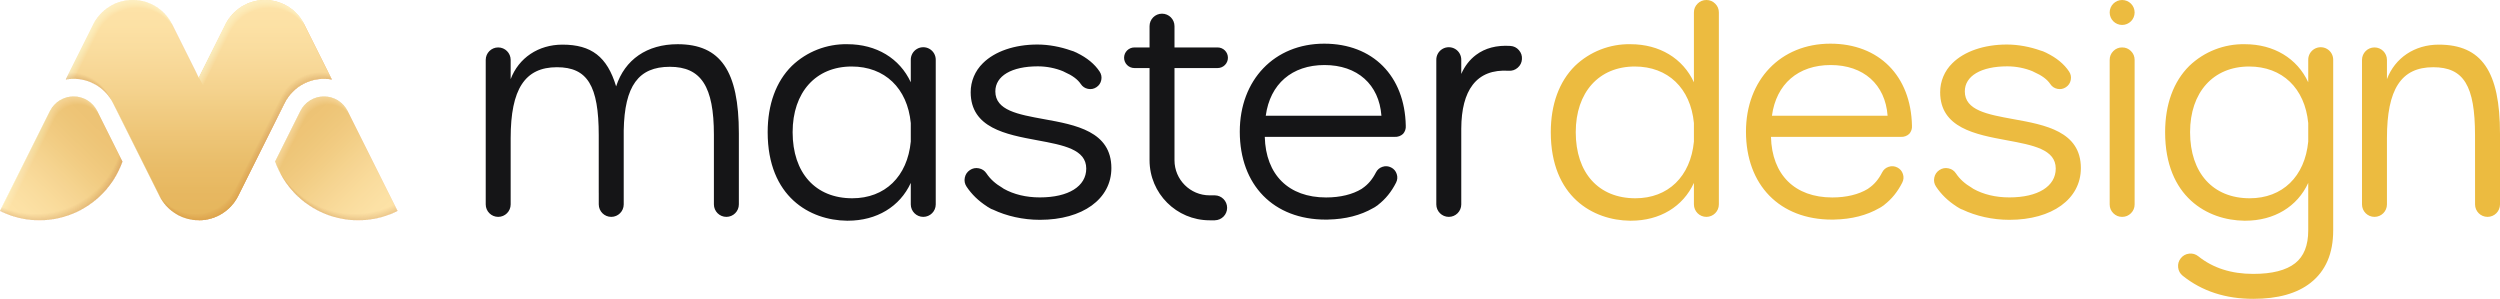
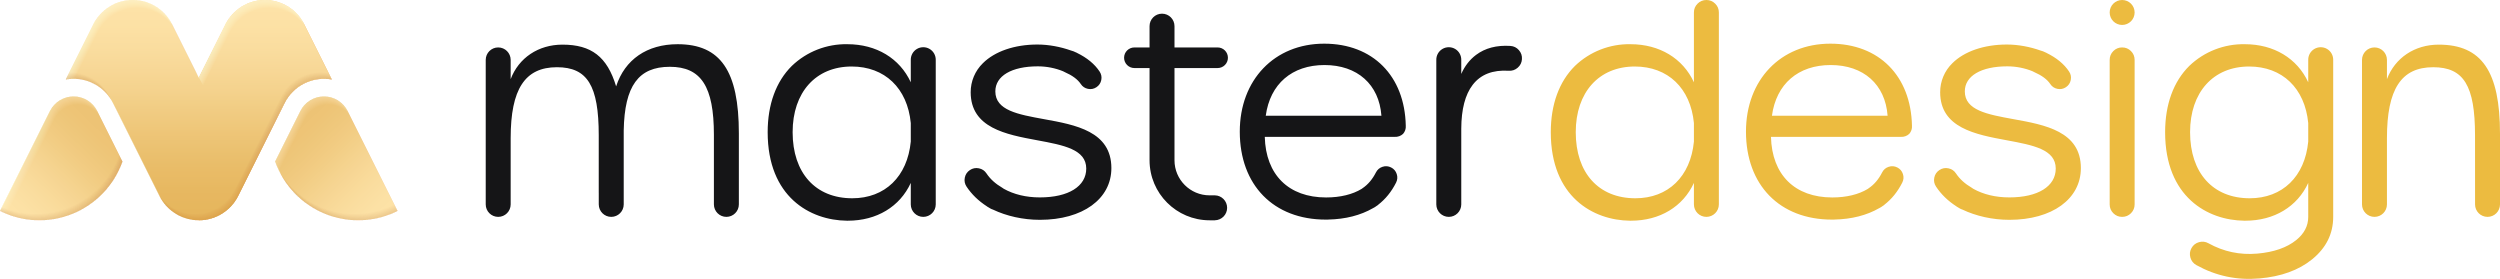
- <svg xmlns="http://www.w3.org/2000/svg" viewBox="0 -128 1475.38 176.36" role="img">
+ <svg xmlns="http://www.w3.org/2000/svg" viewBox="0 -128 1475.38 164.6" role="img">
  <defs>
    <linearGradient id="l-cl" gradientUnits="userSpaceOnUse" x1="117.32" y1="-128" x2="117.32" y2="2">
      <stop offset="0.0" stop-color="#FDE2A7" />
      <stop offset="0.036" stop-color="#FDE2A7" />
      <stop offset="0.071" stop-color="#FDE1A6" />
      <stop offset="0.107" stop-color="#FCE1A5" />
      <stop offset="0.143" stop-color="#FCE0A3" />
      <stop offset="0.179" stop-color="#FBDEA1" />
      <stop offset="0.214" stop-color="#FADD9F" />
      <stop offset="0.25" stop-color="#F9DB9C" />
      <stop offset="0.286" stop-color="#F8D999" />
      <stop offset="0.321" stop-color="#F7D796" />
      <stop offset="0.357" stop-color="#F6D592" />
      <stop offset="0.393" stop-color="#F5D38F" />
      <stop offset="0.429" stop-color="#F4D18B" />
      <stop offset="0.464" stop-color="#F2CF87" />
      <stop offset="0.5" stop-color="#F1CC83" />
      <stop offset="0.536" stop-color="#F0CA7F" />
      <stop offset="0.571" stop-color="#EFC87B" />
      <stop offset="0.607" stop-color="#EEC577" />
      <stop offset="0.643" stop-color="#ECC374" />
      <stop offset="0.679" stop-color="#EBC170" />
      <stop offset="0.714" stop-color="#EABF6D" />
      <stop offset="0.75" stop-color="#E9BD69" />
      <stop offset="0.786" stop-color="#E9BB66" />
      <stop offset="0.821" stop-color="#E8BA64" />
      <stop offset="0.857" stop-color="#E7B861" />
      <stop offset="0.893" stop-color="#E7B760" />
      <stop offset="0.929" stop-color="#E6B75E" />
      <stop offset="0.964" stop-color="#E6B65D" />
      <stop offset="1.0" stop-color="#E6B65D" />
    </linearGradient>
    <linearGradient id="l-cr" gradientUnits="userSpaceOnUse" x1="117.32" y1="-128" x2="117.32" y2="2">
      <stop offset="0.0" stop-color="#FDE2A7" />
      <stop offset="0.036" stop-color="#FDE2A7" />
      <stop offset="0.071" stop-color="#FDE1A6" />
      <stop offset="0.107" stop-color="#FCE1A5" />
      <stop offset="0.143" stop-color="#FCE0A3" />
      <stop offset="0.179" stop-color="#FBDEA1" />
      <stop offset="0.214" stop-color="#FADD9F" />
      <stop offset="0.25" stop-color="#F9DB9C" />
      <stop offset="0.286" stop-color="#F8D999" />
      <stop offset="0.321" stop-color="#F7D796" />
      <stop offset="0.357" stop-color="#F6D592" />
      <stop offset="0.393" stop-color="#F5D38F" />
      <stop offset="0.429" stop-color="#F4D18B" />
      <stop offset="0.464" stop-color="#F2CF87" />
      <stop offset="0.5" stop-color="#F1CC83" />
      <stop offset="0.536" stop-color="#F0CA7F" />
      <stop offset="0.571" stop-color="#EFC87B" />
      <stop offset="0.607" stop-color="#EEC577" />
      <stop offset="0.643" stop-color="#ECC374" />
      <stop offset="0.679" stop-color="#EBC170" />
      <stop offset="0.714" stop-color="#EABF6D" />
      <stop offset="0.75" stop-color="#E9BD69" />
      <stop offset="0.786" stop-color="#E9BB66" />
      <stop offset="0.821" stop-color="#E8BA64" />
      <stop offset="0.857" stop-color="#E7B861" />
      <stop offset="0.893" stop-color="#E7B760" />
      <stop offset="0.929" stop-color="#E6B75E" />
      <stop offset="0.964" stop-color="#E6B65D" />
      <stop offset="1.0" stop-color="#E6B65D" />
    </linearGradient>
    <linearGradient id="l-wl" gradientUnits="userSpaceOnUse" x1="57.39" y1="-62.47" x2="0" y2="-3.49">
      <stop offset="0.0" stop-color="#EDC374" />
      <stop offset="0.062" stop-color="#EDC375" />
      <stop offset="0.125" stop-color="#EEC476" />
      <stop offset="0.188" stop-color="#EEC679" />
      <stop offset="0.25" stop-color="#EFC87C" />
      <stop offset="0.312" stop-color="#F1CA80" />
      <stop offset="0.375" stop-color="#F2CD84" />
      <stop offset="0.438" stop-color="#F3D089" />
      <stop offset="0.5" stop-color="#F5D38E" />
      <stop offset="0.562" stop-color="#F6D593" />
      <stop offset="0.625" stop-color="#F8D897" />
      <stop offset="0.688" stop-color="#F9DB9B" />
      <stop offset="0.75" stop-color="#FADD9F" />
      <stop offset="0.812" stop-color="#FBDFA2" />
      <stop offset="0.875" stop-color="#FCE1A5" />
      <stop offset="0.938" stop-color="#FDE2A6" />
      <stop offset="1.0" stop-color="#FDE2A7" />
    </linearGradient>
    <linearGradient id="l-wr" gradientUnits="userSpaceOnUse" x1="177.25" y1="-62.47" x2="234.65" y2="-3.49">
      <stop offset="0.0" stop-color="#EDC374" />
      <stop offset="0.062" stop-color="#EDC375" />
      <stop offset="0.125" stop-color="#EEC476" />
      <stop offset="0.188" stop-color="#EEC679" />
      <stop offset="0.25" stop-color="#EFC87C" />
      <stop offset="0.312" stop-color="#F1CA80" />
      <stop offset="0.375" stop-color="#F2CD84" />
      <stop offset="0.438" stop-color="#F3D089" />
      <stop offset="0.5" stop-color="#F5D38E" />
      <stop offset="0.562" stop-color="#F6D593" />
      <stop offset="0.625" stop-color="#F8D897" />
      <stop offset="0.688" stop-color="#F9DB9B" />
      <stop offset="0.75" stop-color="#FADD9F" />
      <stop offset="0.812" stop-color="#FBDFA2" />
      <stop offset="0.875" stop-color="#FCE1A5" />
      <stop offset="0.938" stop-color="#FDE2A6" />
      <stop offset="1.0" stop-color="#FDE2A7" />
    </linearGradient>
  </defs>
  <path d="M117.324 -82.138L101.579 -113.628A26 26 0 0 0 55.069 -113.628L38.79 -81.07A26 26 0 0 1 66.696 -67.117L94.069 -12.372A26 26 0 0 0 140.579 -12.372L167.952 -67.117A26 26 0 0 1 195.858 -81.07L179.579 -113.628A26 26 0 0 0 133.069 -113.628Z" fill="url(#l-cl)" />
  <path d="M117.32 -82.14L133.07 -113.63C137.47 -122.44 146.48 -128 156.32 -128C166.17 -128 175.17 -122.44 179.58 -113.63L195.86 -81.07C184.49 -83.14 173.12 -77.45 167.95 -67.12L140.58 -12.37C136.17 -3.56 127.17 2 117.32 2Z" fill="url(#l-cr)" />
  <path d="M29.488 -62.466L0 -3.49A52 52 0 0 0 72.287 -32.682L57.394 -62.466A15.6 15.6 0 0 0 29.488 -62.466Z" fill="url(#l-wl)" />
  <path d="M177.254 -62.466L162.361 -32.682A52 52 0 0 0 234.648 -3.49L205.16 -62.466A15.6 15.6 0 0 0 177.254 -62.466Z" fill="url(#l-wr)" />
  <g fill="#FFF7E3" fill-opacity="0.069">
    <path d="M39.44 -81.18C39.23 -81.15 39.01 -81.11 38.79 -81.07L55.07 -113.63C59.47 -122.44 68.48 -128 78.32 -128C87.94 -128 96.75 -122.7 101.26 -114.25C96.66 -122.36 88.03 -127.43 78.64 -127.43C68.79 -127.43 59.79 -121.87 55.38 -113.06L39.44 -81.18ZM117.64 -81.57L117.34 -82.17L133.07 -113.63C137.47 -122.44 146.48 -128 156.32 -128C165.94 -128 174.75 -122.7 179.26 -114.25C174.66 -122.36 166.03 -127.43 156.64 -127.43C146.79 -127.43 137.79 -121.87 133.38 -113.06ZM94.7 -11.18C94.48 -11.57 94.27 -11.97 94.07 -12.37L66.7 -67.12C66.59 -67.33 66.48 -67.53 66.37 -67.74C66.59 -67.35 66.81 -66.95 67.01 -66.55L94.38 -11.8C94.49 -11.59 94.59 -11.39 94.7 -11.18Z" />
    <path d="M40.09 -81.27C39.66 -81.22 39.22 -81.15 38.79 -81.07L55.07 -113.63C59.47 -122.44 68.48 -128 78.32 -128C88.05 -128 96.95 -122.58 101.41 -113.96C96.77 -121.91 88.24 -126.86 78.95 -126.86C69.1 -126.86 60.1 -121.3 55.7 -112.49L40.09 -81.27ZM117.95 -81L117.35 -82.19L133.07 -113.63C137.47 -122.44 146.48 -128 156.32 -128C166.05 -128 174.95 -122.58 179.41 -113.96C174.77 -121.91 166.24 -126.86 156.95 -126.86C147.1 -126.86 138.1 -121.3 133.7 -112.49ZM94.86 -10.9C94.58 -11.38 94.32 -11.87 94.07 -12.37L66.7 -67.12C66.64 -67.23 66.58 -67.34 66.53 -67.45C66.81 -66.97 67.07 -66.48 67.32 -65.98L94.7 -11.23C94.75 -11.12 94.81 -11.01 94.86 -10.9Z" />
    <path d="M40.72 -81.35C40.08 -81.28 39.43 -81.19 38.79 -81.07L55.07 -113.63C59.47 -122.44 68.48 -128 78.32 -128C88.16 -128 97.15 -122.45 101.56 -113.67C96.89 -121.46 88.44 -126.29 79.26 -126.29C69.42 -126.29 60.41 -120.73 56.01 -111.92L40.72 -81.35ZM118.26 -80.43L117.37 -82.22L133.07 -113.63C137.47 -122.44 146.48 -128 156.32 -128C166.16 -128 175.15 -122.45 179.56 -113.67C174.89 -121.46 166.44 -126.29 157.26 -126.29C147.42 -126.29 138.41 -120.73 134.01 -111.92ZM95.03 -10.62C94.69 -11.19 94.37 -11.77 94.07 -12.37L66.7 -67.12C66.69 -67.13 66.68 -67.15 66.67 -67.16C67.01 -66.59 67.34 -66.01 67.64 -65.41L95.01 -10.66C95.02 -10.65 95.02 -10.64 95.03 -10.62Z" />
    <path d="M118.58 -79.86L117.38 -82.25L133.07 -113.63C137.47 -122.44 146.48 -128 156.32 -128C166.17 -128 175.17 -122.44 179.58 -113.63L179.71 -113.36C175.01 -121 166.65 -125.72 157.58 -125.72C147.73 -125.72 138.73 -120.16 134.32 -111.35ZM41.35 -81.41C40.5 -81.34 39.64 -81.23 38.79 -81.07L55.07 -113.63C59.47 -122.44 68.48 -128 78.32 -128C88.17 -128 97.17 -122.44 101.58 -113.63L101.71 -113.36C97.01 -121 88.65 -125.72 79.58 -125.72C69.73 -125.72 60.73 -120.16 56.32 -111.35L41.35 -81.41ZM95.19 -10.36C94.79 -11.01 94.41 -11.68 94.07 -12.37L66.83 -66.86C67.23 -66.21 67.6 -65.53 67.95 -64.84L95.19 -10.36Z" />
    <path d="M118.89 -79.29L117.4 -82.28L133.07 -113.63C137.47 -122.44 146.48 -128 156.32 -128C166.17 -128 175.17 -122.44 179.58 -113.63L179.88 -113.03C175.15 -120.52 166.87 -125.15 157.89 -125.15C148.04 -125.15 139.04 -119.59 134.64 -110.78ZM41.97 -81.45C40.91 -81.39 39.85 -81.26 38.79 -81.07L55.07 -113.63C59.47 -122.44 68.48 -128 78.32 -128C88.17 -128 97.17 -122.44 101.58 -113.63L101.88 -113.03C97.15 -120.52 88.87 -125.15 79.89 -125.15C70.04 -125.15 61.04 -119.59 56.64 -110.78L41.97 -81.45ZM95.33 -10.13C94.88 -10.85 94.46 -11.6 94.07 -12.37L67 -66.52C67.45 -65.8 67.87 -65.05 68.26 -64.27L95.33 -10.13Z" />
    <path d="M119.2 -78.72L117.41 -82.31L133.07 -113.63C137.47 -122.44 146.48 -128 156.32 -128C166.17 -128 175.17 -122.44 179.58 -113.63L180.06 -112.66C175.31 -120.04 167.1 -124.58 158.2 -124.58C148.36 -124.58 139.35 -119.02 134.95 -110.21ZM42.58 -81.48C41.32 -81.43 40.06 -81.3 38.79 -81.07L55.07 -113.63C59.47 -122.44 68.48 -128 78.32 -128C88.17 -128 97.17 -122.44 101.58 -113.63L102.06 -112.66C97.31 -120.04 89.1 -124.58 80.2 -124.58C70.36 -124.58 61.35 -119.02 56.95 -110.21L42.58 -81.48ZM95.47 -9.92C94.96 -10.71 94.49 -11.52 94.07 -12.37L67.18 -66.16C67.68 -65.37 68.15 -64.55 68.58 -63.7L95.47 -9.92Z" />
    <path d="M119.52 -78.15L117.42 -82.34L133.07 -113.63C137.47 -122.44 146.48 -128 156.32 -128C166.17 -128 175.17 -122.44 179.58 -113.63L180.25 -112.28C175.48 -119.55 167.34 -124.01 158.52 -124.01C148.67 -124.01 139.67 -118.45 135.26 -109.64ZM43.19 -81.49C41.73 -81.47 40.26 -81.34 38.79 -81.07L55.07 -113.63C59.47 -122.44 68.48 -128 78.32 -128C88.17 -128 97.17 -122.44 101.58 -113.63L102.25 -112.28C97.48 -119.55 89.34 -124.01 80.52 -124.01C70.67 -124.01 61.67 -118.45 57.26 -109.64L43.19 -81.49ZM95.59 -9.73C95.04 -10.57 94.53 -11.46 94.07 -12.37L67.37 -65.78C67.92 -64.93 68.43 -64.05 68.89 -63.13L95.59 -9.73Z" />
    <path d="M119.83 -77.58L117.44 -82.37L133.07 -113.63C137.47 -122.44 146.48 -128 156.32 -128C166.17 -128 175.17 -122.44 179.58 -113.63L180.45 -111.89C175.67 -119.05 167.58 -123.44 158.83 -123.44C148.98 -123.44 139.98 -117.88 135.57 -109.07ZM43.78 -81.49C42.13 -81.51 40.46 -81.37 38.79 -81.07L55.07 -113.63C59.47 -122.44 68.48 -128 78.32 -128C88.17 -128 97.17 -122.44 101.58 -113.63L102.45 -111.89C97.67 -119.05 89.58 -123.44 80.83 -123.44C70.98 -123.44 61.98 -117.88 57.57 -109.07L43.78 -81.49ZM95.71 -9.55C95.11 -10.45 94.56 -11.39 94.07 -12.37L67.56 -65.38C68.16 -64.49 68.71 -63.54 69.2 -62.56L95.71 -9.55Z" />
  </g>
  <g fill="#FFF7E3" fill-opacity="0.041">
    <path d="M29.49 -62.47C32.13 -67.75 37.53 -71.09 43.44 -71.09C49.25 -71.09 54.58 -67.86 57.26 -62.72C54.49 -67.53 49.35 -70.52 43.75 -70.52C37.85 -70.52 32.44 -67.18 29.8 -61.9L0.48 -3.25C0.32 -3.33 0.16 -3.41 0 -3.49Z" />
    <path d="M29.49 -62.47C32.13 -67.75 37.53 -71.09 43.44 -71.09C49.35 -71.09 54.75 -67.75 57.39 -62.47L57.41 -62.43C54.6 -67.07 49.55 -69.95 44.07 -69.95C38.16 -69.95 32.76 -66.61 30.11 -61.33L0.96 -3.02C0.64 -3.17 0.32 -3.33 0 -3.49Z" />
    <path d="M29.49 -62.47C32.13 -67.75 37.53 -71.09 43.44 -71.09C49.35 -71.09 54.75 -67.75 57.39 -62.47L57.57 -62.1C54.74 -66.6 49.77 -69.38 44.38 -69.38C38.47 -69.38 33.07 -66.04 30.43 -60.76L1.45 -2.79C0.96 -3.02 0.48 -3.25 0 -3.49Z" />
    <path d="M29.49 -62.47C32.13 -67.75 37.53 -71.09 43.44 -71.09C49.35 -71.09 54.75 -67.75 57.39 -62.47L57.76 -61.74C54.9 -66.12 50 -68.81 44.69 -68.81C38.79 -68.81 33.38 -65.47 30.74 -60.19L1.93 -2.57C1.28 -2.86 0.64 -3.17 0 -3.49Z" />
    <path d="M29.49 -62.47C32.13 -67.75 37.53 -71.09 43.44 -71.09C49.35 -71.09 54.75 -67.75 57.39 -62.47L57.96 -61.34C55.08 -65.62 50.24 -68.24 45.01 -68.24C39.1 -68.24 33.7 -64.9 31.05 -59.62L2.42 -2.36C1.61 -2.71 0.8 -3.09 0 -3.49Z" />
    <path d="M29.49 -62.47C32.13 -67.75 37.53 -71.09 43.44 -71.09C49.35 -71.09 54.75 -67.75 57.39 -62.47L58.16 -60.93C55.28 -65.11 50.49 -67.67 45.32 -67.67C39.41 -67.67 34.01 -64.33 31.37 -59.05L2.91 -2.14C1.93 -2.56 0.96 -3.01 0 -3.49Z" />
    <path d="M29.49 -62.47C32.13 -67.75 37.53 -71.09 43.44 -71.09C49.35 -71.09 54.75 -67.75 57.39 -62.47L58.37 -60.5C55.48 -64.6 50.75 -67.1 45.63 -67.1C39.72 -67.1 34.32 -63.76 31.68 -58.48L3.41 -1.94C2.26 -2.41 1.12 -2.93 0 -3.49Z" />
    <path d="M29.49 -62.47C32.13 -67.75 37.53 -71.09 43.44 -71.09C49.35 -71.09 54.75 -67.75 57.39 -62.47L58.59 -60.07C55.69 -64.09 51 -66.53 45.95 -66.53C40.04 -66.53 34.64 -63.19 31.99 -57.91L3.91 -1.73C2.59 -2.26 1.28 -2.85 0 -3.49Z" />
    <path d="M177.25 -62.47C179.9 -67.75 185.3 -71.09 191.21 -71.09C197.02 -71.09 202.34 -67.86 205.03 -62.72C202.25 -67.53 197.11 -70.52 191.52 -70.52C185.61 -70.52 180.21 -67.18 177.57 -61.9L162.67 -32.11C163.59 -29.53 164.7 -27.03 165.99 -24.66C164.56 -27.2 163.35 -29.89 162.36 -32.68Z" />
    <path d="M177.25 -62.47C179.9 -67.75 185.3 -71.09 191.21 -71.09C197.12 -71.09 202.52 -67.75 205.16 -62.47L205.18 -62.43C202.37 -67.07 197.32 -69.95 191.83 -69.95C185.92 -69.95 180.52 -66.61 177.88 -61.33L162.99 -31.54C163.86 -29.06 164.92 -26.66 166.15 -24.37C164.65 -27.01 163.38 -29.78 162.36 -32.68Z" />
    <path d="M177.25 -62.47C179.9 -67.75 185.3 -71.09 191.21 -71.09C197.12 -71.09 202.52 -67.75 205.16 -62.47L205.34 -62.1C202.5 -66.6 197.54 -69.38 192.15 -69.38C186.24 -69.38 180.84 -66.04 178.19 -60.76L163.3 -30.97C164.14 -28.59 165.15 -26.29 166.31 -24.09C164.75 -26.81 163.42 -29.68 162.36 -32.68Z" />
    <path d="M177.25 -62.47C179.9 -67.75 185.3 -71.09 191.21 -71.09C197.12 -71.09 202.52 -67.75 205.16 -62.47L205.52 -61.74C202.67 -66.12 197.77 -68.81 192.46 -68.81C186.55 -68.81 181.15 -65.47 178.51 -60.19L163.61 -30.4C164.42 -28.13 165.37 -25.93 166.47 -23.81C164.84 -26.61 163.46 -29.58 162.36 -32.68Z" />
    <path d="M177.25 -62.47C179.9 -67.75 185.3 -71.09 191.21 -71.09C197.12 -71.09 202.52 -67.75 205.16 -62.47L205.72 -61.34C202.85 -65.62 198.01 -68.24 192.77 -68.24C186.86 -68.24 181.46 -64.9 178.82 -59.62L163.93 -29.83C164.69 -27.66 165.6 -25.56 166.63 -23.53C164.93 -26.41 163.49 -29.47 162.36 -32.68Z" />
    <path d="M177.25 -62.47C179.9 -67.75 185.3 -71.09 191.21 -71.09C197.12 -71.09 202.52 -67.75 205.16 -62.47L205.93 -60.93C203.04 -65.11 198.26 -67.67 193.09 -67.67C187.18 -67.67 181.78 -64.33 179.13 -59.05L164.24 -29.26C164.97 -27.2 165.83 -25.19 166.8 -23.25C165.02 -26.21 163.53 -29.37 162.36 -32.68Z" />
    <path d="M177.25 -62.47C179.9 -67.75 185.3 -71.09 191.21 -71.09C197.12 -71.09 202.52 -67.75 205.16 -62.47L206.14 -60.51C203.25 -64.6 198.51 -67.1 193.4 -67.1C187.49 -67.1 182.09 -63.76 179.45 -58.48L164.55 -28.7C165.25 -26.73 166.06 -24.82 166.97 -22.97C165.12 -26.01 163.57 -29.27 162.36 -32.68Z" />
    <path d="M177.25 -62.47C179.9 -67.75 185.3 -71.09 191.21 -71.09C197.12 -71.09 202.52 -67.75 205.16 -62.47L206.36 -60.07C203.46 -64.09 198.77 -66.53 193.71 -66.53C187.8 -66.53 182.4 -63.19 179.76 -57.91L164.87 -28.13C165.52 -26.26 166.28 -24.45 167.14 -22.69C165.21 -25.82 163.6 -29.16 162.36 -32.68Z" />
  </g>
  <g fill="#8A4B12" fill-opacity="0.022">
    <path d="M178.98 -114.76C179.19 -114.39 179.39 -114.01 179.58 -113.63L195.86 -81.07C184.49 -83.14 173.12 -77.45 167.95 -67.12L140.58 -12.37C136.17 -3.56 127.17 2 117.32 2C107.73 2 98.94 -3.28 94.42 -11.69C99.01 -3.54 107.65 1.54 117.07 1.54C126.92 1.54 135.92 -4.02 140.33 -12.83L167.7 -67.57C172.87 -77.91 184.24 -83.59 195.61 -81.53L179.33 -114.08C179.21 -114.31 179.1 -114.54 178.98 -114.76ZM66.09 -68.25C60.68 -77.87 49.74 -83.06 38.79 -81.07L39.06 -81.62C50 -83.38 60.86 -78 66.09 -68.25ZM117.07 -82.59L101.33 -114.08C101.21 -114.31 101.1 -114.54 100.98 -114.76C101.19 -114.39 101.39 -114.01 101.58 -113.63L117.08 -82.62Z" />
    <path d="M178.85 -114.99C179.1 -114.54 179.35 -114.09 179.58 -113.63L195.86 -81.07C184.49 -83.14 173.12 -77.45 167.95 -67.12L140.58 -12.37C136.17 -3.56 127.17 2 117.32 2C107.64 2 98.78 -3.38 94.3 -11.92C98.92 -3.91 107.49 1.09 116.82 1.09C126.67 1.09 135.67 -4.47 140.08 -13.28L167.45 -68.03C172.62 -78.36 183.99 -84.05 195.36 -81.98L179.08 -114.54C179 -114.69 178.93 -114.84 178.85 -114.99ZM65.96 -68.48C60.51 -77.95 49.65 -83.04 38.79 -81.07L39.33 -82.15C50.18 -83.67 60.86 -78.22 65.96 -68.48ZM116.82 -83.05L101.08 -114.54C101 -114.69 100.93 -114.84 100.85 -114.99C101.1 -114.54 101.35 -114.09 101.58 -113.63L116.85 -83.09Z" />
    <path d="M178.72 -115.21C179.02 -114.7 179.31 -114.17 179.58 -113.63L195.86 -81.07C184.49 -83.14 173.12 -77.45 167.95 -67.12L140.58 -12.37C136.17 -3.56 127.17 2 117.32 2C107.56 2 98.62 -3.47 94.18 -12.16C98.83 -4.27 107.33 0.63 116.57 0.63C126.42 0.63 135.42 -4.93 139.83 -13.74L167.2 -68.48C172.37 -78.82 183.74 -84.5 195.11 -82.44L178.83 -114.99C178.79 -115.07 178.75 -115.14 178.72 -115.21ZM65.83 -68.7C60.34 -78.03 49.56 -83.03 38.79 -81.07L39.59 -82.67C50.35 -83.97 60.85 -78.43 65.83 -68.7ZM116.57 -83.5L100.83 -114.99C100.79 -115.07 100.75 -115.14 100.72 -115.21C101.02 -114.7 101.31 -114.17 101.58 -113.63L116.61 -83.57Z" />
    <path d="M178.58 -115.43C178.94 -114.85 179.27 -114.25 179.58 -113.63L195.86 -81.07C184.49 -83.14 173.12 -77.45 167.95 -67.12L140.58 -12.37C136.17 -3.56 127.17 2 117.32 2C107.48 2 98.47 -3.56 94.07 -12.37L94.06 -12.39C98.74 -4.63 107.17 0.18 116.32 0.18C126.17 0.18 135.17 -5.39 139.58 -14.19L166.95 -68.94C172.12 -79.28 183.49 -84.96 194.86 -82.89L178.58 -115.43ZM65.7 -68.93C60.16 -78.11 49.48 -83.01 38.79 -81.07L39.85 -83.18C50.51 -84.26 60.84 -78.65 65.69 -68.94L65.7 -68.93ZM116.32 -83.96L100.58 -115.43C100.94 -114.85 101.27 -114.25 101.58 -113.63L116.37 -84.05Z" />
    <path d="M178.46 -115.64C178.86 -114.99 179.23 -114.32 179.58 -113.63L195.86 -81.07C184.49 -83.14 173.12 -77.45 167.95 -67.12L140.58 -12.37C136.17 -3.56 127.17 2 117.32 2C107.48 2 98.47 -3.56 94.07 -12.37L93.94 -12.64C98.64 -5 107 -0.28 116.07 -0.28C125.92 -0.28 134.92 -5.84 139.33 -14.65L166.7 -69.4C171.87 -79.73 183.24 -85.42 194.61 -83.35L178.46 -115.64ZM65.57 -69.13C60 -78.18 49.4 -83 38.79 -81.07L40.1 -83.68C50.58 -84.53 60.66 -78.95 65.44 -69.4L65.57 -69.13ZM116.07 -84.42L100.46 -115.64C100.86 -114.99 101.23 -114.32 101.58 -113.63L116.13 -84.53Z" />
    <path d="M178.34 -115.83C178.79 -115.12 179.2 -114.39 179.58 -113.63L195.86 -81.07C184.49 -83.14 173.12 -77.45 167.95 -67.12L140.58 -12.37C136.17 -3.56 127.17 2 117.32 2C107.48 2 98.47 -3.56 94.07 -12.37L93.8 -12.9C98.53 -5.38 106.82 -0.73 115.82 -0.73C125.67 -0.73 134.67 -6.3 139.08 -15.11L166.45 -69.85C171.62 -80.19 182.99 -85.87 194.35 -83.8L178.34 -115.83ZM65.46 -69.32C59.85 -78.25 49.32 -82.98 38.79 -81.07L40.34 -84.18C50.65 -84.81 60.49 -79.26 65.19 -69.85L65.46 -69.32ZM115.82 -84.87L100.34 -115.83C100.79 -115.12 101.2 -114.39 101.58 -113.63L115.89 -85.01Z" />
    <path d="M178.23 -116C178.72 -115.24 179.17 -114.45 179.58 -113.63L195.86 -81.07C184.49 -83.14 173.12 -77.45 167.95 -67.12L140.58 -12.37C136.17 -3.56 127.17 2 117.32 2C107.48 2 98.47 -3.56 94.07 -12.37L93.66 -13.19C98.4 -5.77 106.64 -1.19 115.57 -1.19C125.42 -1.19 134.42 -6.75 138.82 -15.56L166.2 -70.31C171.37 -80.64 182.73 -86.33 194.1 -84.26L178.23 -116ZM65.35 -69.49C59.72 -78.31 49.25 -82.97 38.79 -81.07L40.58 -84.66C50.71 -85.09 60.31 -79.56 64.94 -70.31L65.35 -69.49ZM115.57 -85.33L100.23 -116C100.72 -115.24 101.17 -114.45 101.58 -113.63L115.65 -85.49Z" />
    <path d="M178.13 -116.16C178.66 -115.35 179.14 -114.5 179.58 -113.63L195.86 -81.07C184.49 -83.14 173.12 -77.45 167.95 -67.12L140.58 -12.37C136.17 -3.56 127.17 2 117.32 2C107.48 2 98.47 -3.56 94.07 -12.37L93.51 -13.49C98.27 -6.16 106.45 -1.64 115.32 -1.64C125.17 -1.64 134.17 -7.21 138.57 -16.02L165.95 -70.76C171.12 -81.1 182.48 -86.78 193.85 -84.72L178.13 -116.16ZM65.25 -69.65C59.59 -78.36 49.19 -82.96 38.79 -81.07L40.82 -85.13C50.76 -85.37 60.14 -79.87 64.69 -70.76L65.25 -69.65ZM115.32 -85.78L100.13 -116.16C100.66 -115.35 101.14 -114.5 101.58 -113.63L115.41 -85.97Z" />
    <path d="M0.13 -3.76C13.39 2.74 28.78 3.29 42.48 -2.24C56.3 -7.82 67.07 -19.08 72.04 -33.14L57.14 -62.92C57.09 -63.03 57.04 -63.13 56.98 -63.24C57.13 -62.98 57.26 -62.73 57.39 -62.47L72.29 -32.68C67.32 -18.62 56.56 -7.37 42.73 -1.78C28.9 3.8 13.34 3.18 0 -3.49L0.13 -3.76Z" />
    <path d="M0.27 -4.02C13.43 2.29 28.66 2.78 42.23 -2.69C56.05 -8.28 66.82 -19.53 71.79 -33.59L56.89 -63.38C56.88 -63.41 56.86 -63.43 56.85 -63.46C57.04 -63.14 57.22 -62.81 57.39 -62.47L72.29 -32.68C67.32 -18.62 56.56 -7.37 42.73 -1.78C28.9 3.8 13.34 3.18 0 -3.49L0.27 -4.02Z" />
    <path d="M0.4 -4.3C13.48 1.84 28.54 2.27 41.98 -3.15C55.8 -8.73 66.57 -19.99 71.54 -34.05L56.72 -63.67C56.96 -63.28 57.19 -62.88 57.39 -62.47L72.29 -32.68C67.32 -18.62 56.56 -7.37 42.73 -1.78C28.9 3.8 13.34 3.18 0 -3.49L0.4 -4.3Z" />
    <path d="M0.54 -4.57C13.53 1.4 28.43 1.76 41.72 -3.61C55.55 -9.19 66.32 -20.44 71.28 -34.5L56.61 -63.86C56.89 -63.41 57.15 -62.95 57.39 -62.47L72.29 -32.68C67.32 -18.62 56.56 -7.37 42.73 -1.78C28.9 3.8 13.34 3.18 0 -3.49L0.54 -4.57Z" />
    <path d="M0.68 -4.85C13.57 0.95 28.31 1.26 41.47 -4.06C55.3 -9.65 66.07 -20.9 71.03 -34.96L56.51 -64.01C56.83 -63.52 57.13 -63 57.39 -62.47L72.29 -32.68C67.32 -18.62 56.56 -7.37 42.73 -1.78C28.9 3.8 13.34 3.18 0 -3.49L0.68 -4.85Z" />
    <path d="M0.82 -5.13C13.62 0.5 28.19 0.75 41.22 -4.52C55.05 -10.1 65.82 -21.35 70.78 -35.42L56.41 -64.16C56.77 -63.62 57.1 -63.05 57.39 -62.47L72.29 -32.68C67.32 -18.62 56.56 -7.37 42.73 -1.78C28.9 3.8 13.34 3.18 0 -3.49L0.82 -5.13Z" />
    <path d="M0.96 -5.42C13.67 0.05 28.07 0.24 40.97 -4.97C54.8 -10.56 65.57 -21.81 70.53 -35.87L56.32 -64.29C56.72 -63.71 57.08 -63.1 57.39 -62.47L72.29 -32.68C67.32 -18.62 56.56 -7.37 42.73 -1.78C28.9 3.8 13.34 3.18 0 -3.49L0.96 -5.42Z" />
    <path d="M1.11 -5.7C13.71 -0.41 27.96 -0.27 40.72 -5.43C54.55 -11.01 65.32 -22.27 70.28 -36.33L56.24 -64.41C56.67 -63.79 57.05 -63.15 57.39 -62.47L72.29 -32.68C67.32 -18.62 56.56 -7.37 42.73 -1.78C28.9 3.8 13.34 3.18 0 -3.49L1.11 -5.7Z" />
    <path d="M165.7 -25.17C171.44 -14.86 180.57 -6.72 191.67 -2.24C205.5 3.35 221.06 2.72 234.4 -3.95L204.91 -62.92C204.86 -63.03 204.8 -63.13 204.75 -63.24C204.89 -62.98 205.03 -62.73 205.16 -62.47L234.65 -3.49C221.31 3.18 205.75 3.8 191.92 -1.78C180.66 -6.33 171.43 -14.64 165.7 -25.17Z" />
    <path d="M165.58 -25.4C171.33 -15.19 180.4 -7.14 191.42 -2.69C205.25 2.89 220.81 2.27 234.15 -4.4L204.66 -63.38C204.64 -63.41 204.63 -63.43 204.62 -63.46C204.81 -63.14 204.99 -62.81 205.16 -62.47L234.65 -3.49C221.31 3.18 205.75 3.8 191.92 -1.78C180.58 -6.37 171.29 -14.76 165.58 -25.4Z" />
    <path d="M165.46 -25.63C171.21 -15.53 180.23 -7.57 191.17 -3.15C205 2.43 220.56 1.81 233.9 -4.86L204.49 -63.67C204.73 -63.28 204.95 -62.88 205.16 -62.47L234.65 -3.49C221.31 3.18 205.75 3.8 191.92 -1.78C180.49 -6.4 171.16 -14.88 165.46 -25.63Z" />
    <path d="M165.34 -25.86C171.09 -15.87 180.06 -7.99 190.92 -3.61C204.75 1.98 220.31 1.36 233.65 -5.31L204.37 -63.86C204.66 -63.41 204.92 -62.95 205.16 -62.47L234.65 -3.49C221.31 3.18 205.75 3.8 191.92 -1.78C180.41 -6.43 171.03 -15 165.34 -25.86Z" />
    <path d="M165.22 -26.09C170.98 -16.21 179.89 -8.41 190.67 -4.06C204.5 1.52 220.06 0.9 233.4 -5.77L204.27 -64.01C204.59 -63.52 204.89 -63 205.16 -62.47L234.65 -3.49C221.31 3.18 205.75 3.8 191.92 -1.78C180.33 -6.46 170.89 -15.13 165.22 -26.09Z" />
    <path d="M165.1 -26.32C170.86 -16.54 179.72 -8.84 190.42 -4.52C204.25 1.07 219.81 0.45 233.14 -6.22L204.18 -64.16C204.54 -63.62 204.87 -63.05 205.16 -62.47L234.65 -3.49C221.31 3.18 205.75 3.8 191.92 -1.78C180.25 -6.5 170.76 -15.25 165.1 -26.32Z" />
    <path d="M164.98 -26.55C170.75 -16.88 179.56 -9.26 190.17 -4.97C203.99 0.61 219.56 -0.01 232.89 -6.68L204.09 -64.29C204.48 -63.71 204.84 -63.1 205.16 -62.47L234.65 -3.49C221.31 3.18 205.75 3.8 191.92 -1.78C180.17 -6.53 170.63 -15.37 164.98 -26.55Z" />
    <path d="M164.86 -26.78C170.63 -17.22 179.39 -9.68 189.92 -5.43C203.74 0.16 219.3 -0.47 232.64 -7.14L204.01 -64.41C204.43 -63.79 204.82 -63.15 205.16 -62.47L234.65 -3.49C221.31 3.18 205.75 3.8 191.92 -1.78C180.09 -6.56 170.5 -15.49 164.86 -26.78Z" />
  </g>
  <path d="M544.87 -0.01C540.8 -0.01 537.51 -3.31 537.5 -7.37L537.5 -20.06C531.07 -6.04 517.4 2.25 500.35 2.25L499.79 2.25C478.09 2.01 453.04 -11.76 453.04 -50C453.04 -66.35 457.97 -79.87 467.31 -89.11C476.11 -97.55 487.91 -102.15 500.1 -101.91C517.2 -101.91 530.98 -93.57 537.5 -79.44L537.5 -92.65C537.46 -95.31 538.85 -97.79 541.15 -99.13C543.44 -100.47 546.29 -100.47 548.58 -99.13C550.88 -97.79 552.27 -95.31 552.23 -92.65L552.23 -7.37C552.22 -3.31 548.93 -0.01 544.87 -0.01ZM782.41 1.6C751.59 1.6 731.66 -18.77 731.66 -50.32C731.66 -80.88 752.14 -102.23 781.47 -102.23C810.14 -102.23 829.04 -83.22 829.62 -53.8C829.77 -52.05 829.19 -50.31 828.01 -48.99C826.67 -47.75 824.88 -47.11 823.06 -47.23L746.41 -47.23C746.99 -24.83 760.48 -11.47 782.6 -11.47C791 -11.47 798.23 -13.27 803.54 -16.51Q803.76 -16.69 804.01 -16.85Q808.93 -20.15 812.01 -26.24Q813.26 -28.7 815.88 -29.56Q818.5 -30.42 820.96 -29.18Q823.42 -27.93 824.28 -25.31Q825.14 -22.69 823.9 -20.23Q819.81 -12.15 813.29 -7.13L813.32 -7.08C812.97 -6.84 812.62 -6.6 812.26 -6.37Q811.84 -6.07 811.42 -5.78Q810.88 -5.43 810.33 -5.18C802.99 -0.94 794 1.38 783.77 1.57L783.78 1.59ZM294.01 -0.01C289.95 -0.01 286.65 -3.31 286.65 -7.37L286.65 -92.65C286.65 -96.71 289.94 -100.01 294.01 -100.01C298.07 -100.01 301.37 -96.71 301.37 -92.65L301.37 -81.29C306.09 -93.82 317.7 -101.66 331.92 -101.66C349.04 -101.66 358.33 -94.49 363.61 -77.03C368.74 -92.87 381.86 -101.91 399.89 -101.91C425.23 -101.91 436.04 -86.16 436.04 -49.26L436.04 -14.23L436.04 -7.37C436.03 -3.31 432.74 -0.02 428.68 -0.01C424.61 -0.01 421.32 -3.31 421.31 -7.37L421.31 -43.04C421.31 -43.13 421.31 -43.21 421.31 -43.29L421.31 -48.44C421.31 -76.95 413.77 -88.58 395.29 -88.58C376.8 -88.58 368.58 -77.32 368.09 -51.04L368.09 -7.37C368.08 -3.31 364.79 -0.01 360.73 -0.01C356.66 -0.01 353.37 -3.31 353.36 -7.37L353.36 -14.23L353.35 -14.23L353.35 -48.19C353.35 -77.45 346.67 -88.33 328.67 -88.33C309.79 -88.33 301.37 -75.42 301.37 -46.48L301.37 -7.37C301.37 -3.31 298.07 -0.01 294.01 -0.01ZM537.5 -55.38C535.52 -75.97 522.15 -88.75 502.61 -88.75C481.45 -88.75 467.77 -73.54 467.77 -50C467.77 -25.94 481.25 -10.99 502.96 -10.99C522.29 -10.99 535.52 -23.81 537.5 -44.46ZM613.69 1.73C603.7 1.73 593.97 -0.51 585.98 -4.31Q585.18 -4.55 584.41 -5Q583.73 -5.39 583.08 -5.8C582.87 -5.92 582.67 -6.03 582.47 -6.15L582.49 -6.18Q574.95 -11.03 570.41 -17.87Q568.8 -20.3 569.38 -23.16Q569.96 -26.02 572.4 -27.64Q574.83 -29.25 577.69 -28.67Q580.56 -28.09 582.17 -25.66Q585.45 -20.71 591.5 -17.19Q591.97 -16.91 592.38 -16.59C598.32 -13.26 605.57 -11.5 613.68 -11.5C630.56 -11.5 641.05 -18.03 641.05 -28.52C641.05 -39.86 627.66 -42.34 612.14 -45.22C593.73 -48.63 572.85 -52.5 572.85 -73.58C572.83 -80.02 575.43 -86.19 580.04 -90.69C587.08 -97.7 598.77 -101.72 612.16 -101.72L612.31 -101.72C618.93 -101.71 625.9 -100.38 632.11 -98.17Q632.84 -98.03 633.56 -97.71Q634.3 -97.4 635 -97.06C635.2 -96.98 635.4 -96.89 635.6 -96.81L635.59 -96.78Q644.54 -92.42 648.94 -85.77Q650.46 -83.47 649.92 -80.77Q649.37 -78.06 647.07 -76.54Q644.77 -75.01 642.06 -75.56Q639.36 -76.11 637.83 -78.41Q635.12 -82.5 628.25 -85.5Q627.79 -85.7 627.38 -85.94C622.93 -87.78 617.71 -88.85 612.48 -88.85C597.01 -88.85 587.4 -83.19 587.4 -74.07C587.4 -62.89 600.68 -60.49 616.07 -57.69C634.73 -54.32 655.88 -50.49 655.88 -28.79C655.88 -10.55 638.92 1.73 613.69 1.73ZM718.58 -87.84L693.13 -87.84L693.13 -33.41C693.14 -21.99 702.4 -12.73 713.82 -12.72L716.95 -12.72C720.97 -12.65 724.19 -9.38 724.19 -5.36C724.19 -1.34 720.97 1.93 716.95 2L716.95 2.01L713.82 2.01C694.27 1.98 678.43 -13.86 678.41 -33.41L678.41 -87.84L669.47 -87.84C666.11 -87.84 663.38 -90.56 663.38 -93.92C663.38 -97.28 666.11 -100 669.47 -100L678.41 -100L678.41 -112.57C678.41 -116.63 681.7 -119.93 685.77 -119.93C689.83 -119.93 693.13 -116.63 693.13 -112.57L693.13 -100L718.58 -100C721.94 -100 724.66 -97.28 724.66 -93.92C724.66 -90.56 721.94 -87.84 718.58 -87.84ZM855.01 -0.01C850.94 -0.01 847.65 -3.31 847.64 -7.37L847.64 -92.65C847.6 -95.31 848.99 -97.79 851.29 -99.13C853.59 -100.47 856.43 -100.47 858.73 -99.13C861.02 -97.79 862.42 -95.31 862.37 -92.65L862.37 -84.37Q865.45 -91.36 871.08 -95.59Q879.18 -101.67 891.35 -100.9L891.35 -100.9Q894.39 -100.7 896.39 -98.4Q898.39 -96.11 898.18 -93.07Q897.98 -90.04 895.68 -88.04Q893.39 -86.04 890.36 -86.25Q876.14 -87.12 869.09 -77.9Q862.45 -69.23 862.37 -52.09L862.37 -7.37C862.36 -3.31 859.07 -0.01 855.01 -0.01ZM746.99 -59.71L815.25 -59.71C813.88 -78.18 801.05 -89.62 781.64 -89.62C762.46 -89.61 749.54 -78.45 746.99 -59.71Z" fill="#151517" />
-   <path d="M1376.94 8Q1376.94 28.41 1363.59 38.91Q1351.58 48.36 1329.75 48.36Q1305.17 48.36 1288.15 34.75Q1285.77 32.84 1285.43 29.81Q1285.1 26.78 1287 24.4Q1288.91 22.02 1291.94 21.68Q1294.97 21.35 1297.35 23.25Q1310.33 33.64 1329.75 33.64Q1346.48 33.64 1354.49 27.34Q1362.21 21.26 1362.21 8L1362.21 -20.06C1355.78 -6.04 1342.11 2.25 1325.06 2.25L1324.5 2.25C1302.8 2.01 1277.75 -11.76 1277.75 -50C1277.75 -66.35 1282.68 -79.87 1292.02 -89.11C1300.82 -97.55 1312.62 -102.15 1324.81 -101.91C1341.91 -101.91 1355.69 -93.57 1362.21 -79.44L1362.21 -92.65C1362.17 -95.31 1363.56 -97.79 1365.86 -99.13C1368.15 -100.47 1371 -100.47 1373.29 -99.13C1375.59 -97.79 1376.98 -95.31 1376.94 -92.65L1376.94 8ZM1007.03 -0.01C1002.96 -0.01 999.67 -3.31 999.67 -7.37L999.67 -20.06C993.23 -6.04 979.56 2.25 962.51 2.25L961.95 2.25C940.25 2.01 915.2 -11.76 915.2 -50C915.2 -66.35 920.14 -79.87 929.47 -89.11C938.28 -97.55 950.07 -102.15 962.26 -101.91C979.36 -101.91 993.15 -93.57 999.67 -79.44L999.67 -92.65C999.67 -92.74 999.67 -92.82 999.67 -92.91L999.67 -120.64Q999.67 -123.69 1001.82 -125.84Q1003.98 -128 1007.03 -128Q1010.08 -128 1012.23 -125.84Q1014.39 -123.69 1014.39 -120.64L1014.39 -92.9C1014.39 -92.82 1014.39 -92.73 1014.39 -92.65L1014.39 -7.37C1014.38 -3.31 1011.09 -0.01 1007.03 -0.01ZM1081.14 1.6C1050.31 1.6 1030.39 -18.77 1030.39 -50.32C1030.39 -80.88 1050.87 -102.23 1080.19 -102.23C1108.87 -102.23 1127.76 -83.22 1128.35 -53.8C1128.5 -52.05 1127.92 -50.31 1126.74 -48.99C1125.4 -47.75 1123.61 -47.11 1121.79 -47.23L1045.14 -47.23C1045.72 -24.83 1059.21 -11.47 1081.33 -11.47C1089.73 -11.47 1096.95 -13.27 1102.27 -16.51Q1102.49 -16.69 1102.73 -16.85Q1107.66 -20.15 1110.74 -26.24Q1111.98 -28.7 1114.6 -29.56Q1117.23 -30.42 1119.69 -29.18Q1122.15 -27.93 1123.01 -25.31Q1123.87 -22.69 1122.62 -20.23Q1118.54 -12.15 1112.01 -7.13L1112.05 -7.08C1111.7 -6.84 1111.34 -6.6 1110.99 -6.37Q1110.57 -6.07 1110.14 -5.78Q1109.61 -5.43 1109.06 -5.18C1101.71 -0.94 1092.72 1.38 1082.5 1.57L1082.51 1.59ZM1362.21 -55.38C1360.23 -75.97 1346.87 -88.75 1327.32 -88.75C1306.16 -88.75 1292.48 -73.54 1292.48 -50C1292.48 -25.94 1305.96 -10.99 1327.67 -10.99C1347 -10.99 1360.23 -23.81 1362.21 -44.46ZM999.67 -55.38C997.69 -75.97 984.32 -88.75 964.77 -88.75C943.61 -88.75 929.93 -73.54 929.93 -50C929.93 -25.94 943.42 -10.99 965.12 -10.99C984.45 -10.99 997.68 -23.81 999.67 -44.46ZM1185.83 1.73C1175.85 1.73 1166.11 -0.51 1158.12 -4.31Q1157.32 -4.55 1156.55 -5Q1155.87 -5.39 1155.22 -5.8C1155.01 -5.92 1154.81 -6.03 1154.61 -6.15L1154.63 -6.18Q1147.09 -11.03 1142.56 -17.87Q1140.94 -20.3 1141.52 -23.16Q1142.1 -26.02 1144.54 -27.64Q1146.97 -29.25 1149.84 -28.67Q1152.7 -28.09 1154.31 -25.66Q1157.59 -20.71 1163.64 -17.19Q1164.11 -16.91 1164.52 -16.59C1170.46 -13.26 1177.71 -11.5 1185.82 -11.5C1202.7 -11.5 1213.2 -18.03 1213.2 -28.52C1213.2 -39.86 1199.8 -42.34 1184.28 -45.22C1165.87 -48.63 1144.99 -52.5 1144.99 -73.58C1144.97 -80.02 1147.57 -86.19 1152.19 -90.69C1159.22 -97.7 1170.91 -101.72 1184.3 -101.72L1184.45 -101.72C1191.08 -101.71 1198.04 -100.38 1204.25 -98.17Q1204.98 -98.03 1205.71 -97.71Q1206.44 -97.4 1207.14 -97.06C1207.34 -96.98 1207.54 -96.89 1207.74 -96.81L1207.73 -96.78Q1216.68 -92.42 1221.08 -85.77Q1222.61 -83.47 1222.06 -80.77Q1221.51 -78.06 1219.21 -76.54Q1216.91 -75.01 1214.2 -75.56Q1211.5 -76.11 1209.97 -78.41Q1207.26 -82.5 1200.39 -85.5Q1199.93 -85.7 1199.52 -85.94C1195.07 -87.78 1189.85 -88.85 1184.62 -88.85C1169.15 -88.85 1159.54 -83.19 1159.54 -74.07C1159.54 -62.89 1172.82 -60.49 1188.21 -57.69C1206.87 -54.32 1228.03 -50.49 1228.03 -28.79C1228.02 -10.55 1211.06 1.73 1185.83 1.73ZM1401.3 -0.01C1397.24 -0.01 1393.94 -3.31 1393.94 -7.37L1393.94 -92.65C1393.94 -96.71 1397.24 -100.01 1401.3 -100.01C1405.37 -100.01 1408.66 -96.71 1408.66 -92.65L1408.66 -81.29C1413.38 -93.82 1424.99 -101.66 1439.21 -101.66C1464.54 -101.66 1475.38 -85.91 1475.38 -49.01L1475.38 -7.37C1475.38 -3.31 1472.08 -0.01 1468.02 -0.01C1463.95 -0.01 1460.66 -3.31 1460.66 -7.37L1460.64 -48.19C1460.64 -77.45 1453.96 -88.33 1435.96 -88.33C1417.08 -88.33 1408.66 -75.42 1408.66 -46.48L1408.66 -7.37C1408.66 -3.31 1405.37 -0.01 1401.3 -0.01ZM1045.71 -59.71L1113.97 -59.71C1112.6 -78.18 1099.78 -89.62 1080.37 -89.62C1061.18 -89.61 1048.27 -78.45 1045.71 -59.71ZM1259.75 -92.65L1259.75 -7.37Q1259.75 -4.32 1257.59 -2.16Q1255.44 -0.01 1252.39 -0.01Q1249.34 -0.01 1247.18 -2.16Q1245.03 -4.32 1245.03 -7.37L1245.03 -92.65Q1245.03 -95.7 1247.18 -97.86Q1249.34 -100.01 1252.39 -100.01Q1255.44 -100.01 1257.59 -97.86Q1259.75 -95.7 1259.75 -92.65ZM1259.75 -120.64C1259.75 -116.57 1256.45 -113.28 1252.39 -113.28C1248.32 -113.28 1245.03 -116.57 1245.03 -120.64C1245.03 -124.7 1248.32 -128 1252.39 -128C1256.45 -128 1259.75 -124.7 1259.75 -120.64Z" fill="#ECBB40" />
+   <path d="M1376.94 0Q1376.94 14.97 1364.42 25.1Q1352.6 34.66 1333.39 36.33Q1313.51 38.06 1296.17 28.44Q1293.51 26.95 1292.67 24.02Q1291.83 21.09 1293.31 18.42Q1294.79 15.76 1297.73 14.92Q1300.66 14.08 1303.32 15.56Q1316.72 23 1332.11 21.67Q1346.84 20.39 1355.16 13.65Q1362.21 7.94 1362.21 0L1362.21 -20.06C1355.78 -6.04 1342.11 2.25 1325.06 2.25L1324.5 2.25C1302.8 2.01 1277.75 -11.76 1277.75 -50C1277.75 -66.35 1282.68 -79.87 1292.02 -89.11C1300.82 -97.55 1312.62 -102.15 1324.81 -101.91C1341.91 -101.91 1355.69 -93.57 1362.21 -79.44L1362.21 -92.65C1362.17 -95.31 1363.56 -97.79 1365.86 -99.13C1368.15 -100.47 1371 -100.47 1373.29 -99.13C1375.59 -97.79 1376.98 -95.31 1376.94 -92.65L1376.94 0ZM1007.03 -0.01C1002.96 -0.01 999.67 -3.31 999.67 -7.37L999.67 -20.06C993.23 -6.04 979.56 2.25 962.51 2.25L961.95 2.25C940.25 2.01 915.2 -11.76 915.2 -50C915.2 -66.35 920.14 -79.87 929.47 -89.11C938.28 -97.55 950.07 -102.15 962.26 -101.91C979.36 -101.91 993.15 -93.57 999.67 -79.44L999.67 -92.65C999.67 -92.74 999.67 -92.82 999.67 -92.91L999.67 -120.64Q999.67 -123.69 1001.82 -125.84Q1003.98 -128 1007.03 -128Q1010.08 -128 1012.23 -125.84Q1014.39 -123.69 1014.39 -120.64L1014.39 -92.9C1014.39 -92.82 1014.39 -92.73 1014.39 -92.65L1014.39 -7.37C1014.38 -3.31 1011.09 -0.01 1007.03 -0.01ZM1081.14 1.6C1050.31 1.6 1030.39 -18.77 1030.39 -50.32C1030.39 -80.88 1050.87 -102.23 1080.19 -102.23C1108.87 -102.23 1127.76 -83.22 1128.35 -53.8C1128.5 -52.05 1127.92 -50.31 1126.74 -48.99C1125.4 -47.75 1123.61 -47.11 1121.79 -47.23L1045.14 -47.23C1045.72 -24.83 1059.21 -11.47 1081.33 -11.47C1089.73 -11.47 1096.95 -13.27 1102.27 -16.51Q1102.49 -16.69 1102.73 -16.85Q1107.66 -20.15 1110.74 -26.24Q1111.98 -28.7 1114.6 -29.56Q1117.23 -30.42 1119.69 -29.18Q1122.15 -27.93 1123.01 -25.31Q1123.87 -22.69 1122.62 -20.23Q1118.54 -12.15 1112.01 -7.13L1112.05 -7.08C1111.7 -6.84 1111.34 -6.6 1110.99 -6.37Q1110.57 -6.07 1110.14 -5.78Q1109.61 -5.43 1109.06 -5.18C1101.71 -0.94 1092.72 1.38 1082.5 1.57L1082.51 1.59ZM1362.21 -55.38C1360.23 -75.97 1346.87 -88.75 1327.32 -88.75C1306.16 -88.75 1292.48 -73.54 1292.48 -50C1292.48 -25.94 1305.96 -10.99 1327.67 -10.99C1347 -10.99 1360.23 -23.81 1362.21 -44.46ZM999.67 -55.38C997.69 -75.97 984.32 -88.75 964.77 -88.75C943.61 -88.75 929.93 -73.54 929.93 -50C929.93 -25.94 943.42 -10.99 965.12 -10.99C984.45 -10.99 997.68 -23.81 999.67 -44.46ZM1185.83 1.73C1175.85 1.73 1166.11 -0.51 1158.12 -4.31Q1157.32 -4.55 1156.55 -5Q1155.87 -5.39 1155.22 -5.8C1155.01 -5.92 1154.81 -6.03 1154.61 -6.15L1154.63 -6.18Q1147.09 -11.03 1142.56 -17.87Q1140.94 -20.3 1141.52 -23.16Q1142.1 -26.02 1144.54 -27.64Q1146.97 -29.25 1149.84 -28.67Q1152.7 -28.09 1154.31 -25.66Q1157.59 -20.71 1163.64 -17.19Q1164.11 -16.91 1164.52 -16.59C1170.46 -13.26 1177.71 -11.5 1185.82 -11.5C1202.7 -11.5 1213.2 -18.03 1213.2 -28.52C1213.2 -39.86 1199.8 -42.34 1184.28 -45.22C1165.87 -48.63 1144.99 -52.5 1144.99 -73.58C1144.97 -80.02 1147.57 -86.19 1152.19 -90.69C1159.22 -97.7 1170.91 -101.72 1184.3 -101.72L1184.45 -101.72C1191.08 -101.71 1198.04 -100.38 1204.25 -98.17Q1204.98 -98.03 1205.71 -97.71Q1206.44 -97.4 1207.14 -97.06C1207.34 -96.98 1207.54 -96.89 1207.74 -96.81L1207.73 -96.78Q1216.68 -92.42 1221.08 -85.77Q1222.61 -83.47 1222.06 -80.77Q1221.51 -78.06 1219.21 -76.54Q1216.91 -75.01 1214.2 -75.56Q1211.5 -76.11 1209.97 -78.41Q1207.26 -82.5 1200.39 -85.5Q1199.93 -85.7 1199.52 -85.94C1195.07 -87.78 1189.85 -88.85 1184.62 -88.85C1169.15 -88.85 1159.54 -83.19 1159.54 -74.07C1159.54 -62.89 1172.82 -60.49 1188.21 -57.69C1206.87 -54.32 1228.03 -50.49 1228.03 -28.79C1228.02 -10.55 1211.06 1.73 1185.83 1.73ZM1401.3 -0.01C1397.24 -0.01 1393.94 -3.31 1393.94 -7.37L1393.94 -92.65C1393.94 -96.71 1397.24 -100.01 1401.3 -100.01C1405.37 -100.01 1408.66 -96.71 1408.66 -92.65L1408.66 -81.29C1413.38 -93.82 1424.99 -101.66 1439.21 -101.66C1464.54 -101.66 1475.38 -85.91 1475.38 -49.01L1475.38 -7.37C1475.38 -3.31 1472.08 -0.01 1468.02 -0.01C1463.95 -0.01 1460.66 -3.31 1460.66 -7.37L1460.64 -48.19C1460.64 -77.45 1453.96 -88.33 1435.96 -88.33C1417.08 -88.33 1408.66 -75.42 1408.66 -46.48L1408.66 -7.37C1408.66 -3.31 1405.37 -0.01 1401.3 -0.01ZM1045.71 -59.71L1113.97 -59.71C1112.6 -78.18 1099.78 -89.62 1080.37 -89.62C1061.18 -89.61 1048.27 -78.45 1045.71 -59.71ZM1259.75 -92.65L1259.75 -7.37Q1259.75 -4.32 1257.59 -2.16Q1255.44 -0.01 1252.39 -0.01Q1249.34 -0.01 1247.18 -2.16Q1245.03 -4.32 1245.03 -7.37L1245.03 -92.65Q1245.03 -95.7 1247.18 -97.86Q1249.34 -100.01 1252.39 -100.01Q1255.44 -100.01 1257.59 -97.86Q1259.75 -95.7 1259.75 -92.65ZM1259.75 -120.64C1259.75 -116.57 1256.45 -113.28 1252.39 -113.28C1248.32 -113.28 1245.03 -116.57 1245.03 -120.64C1245.03 -124.7 1248.32 -128 1252.39 -128C1256.45 -128 1259.75 -124.7 1259.75 -120.64Z" fill="#ECBB40" />
</svg>
